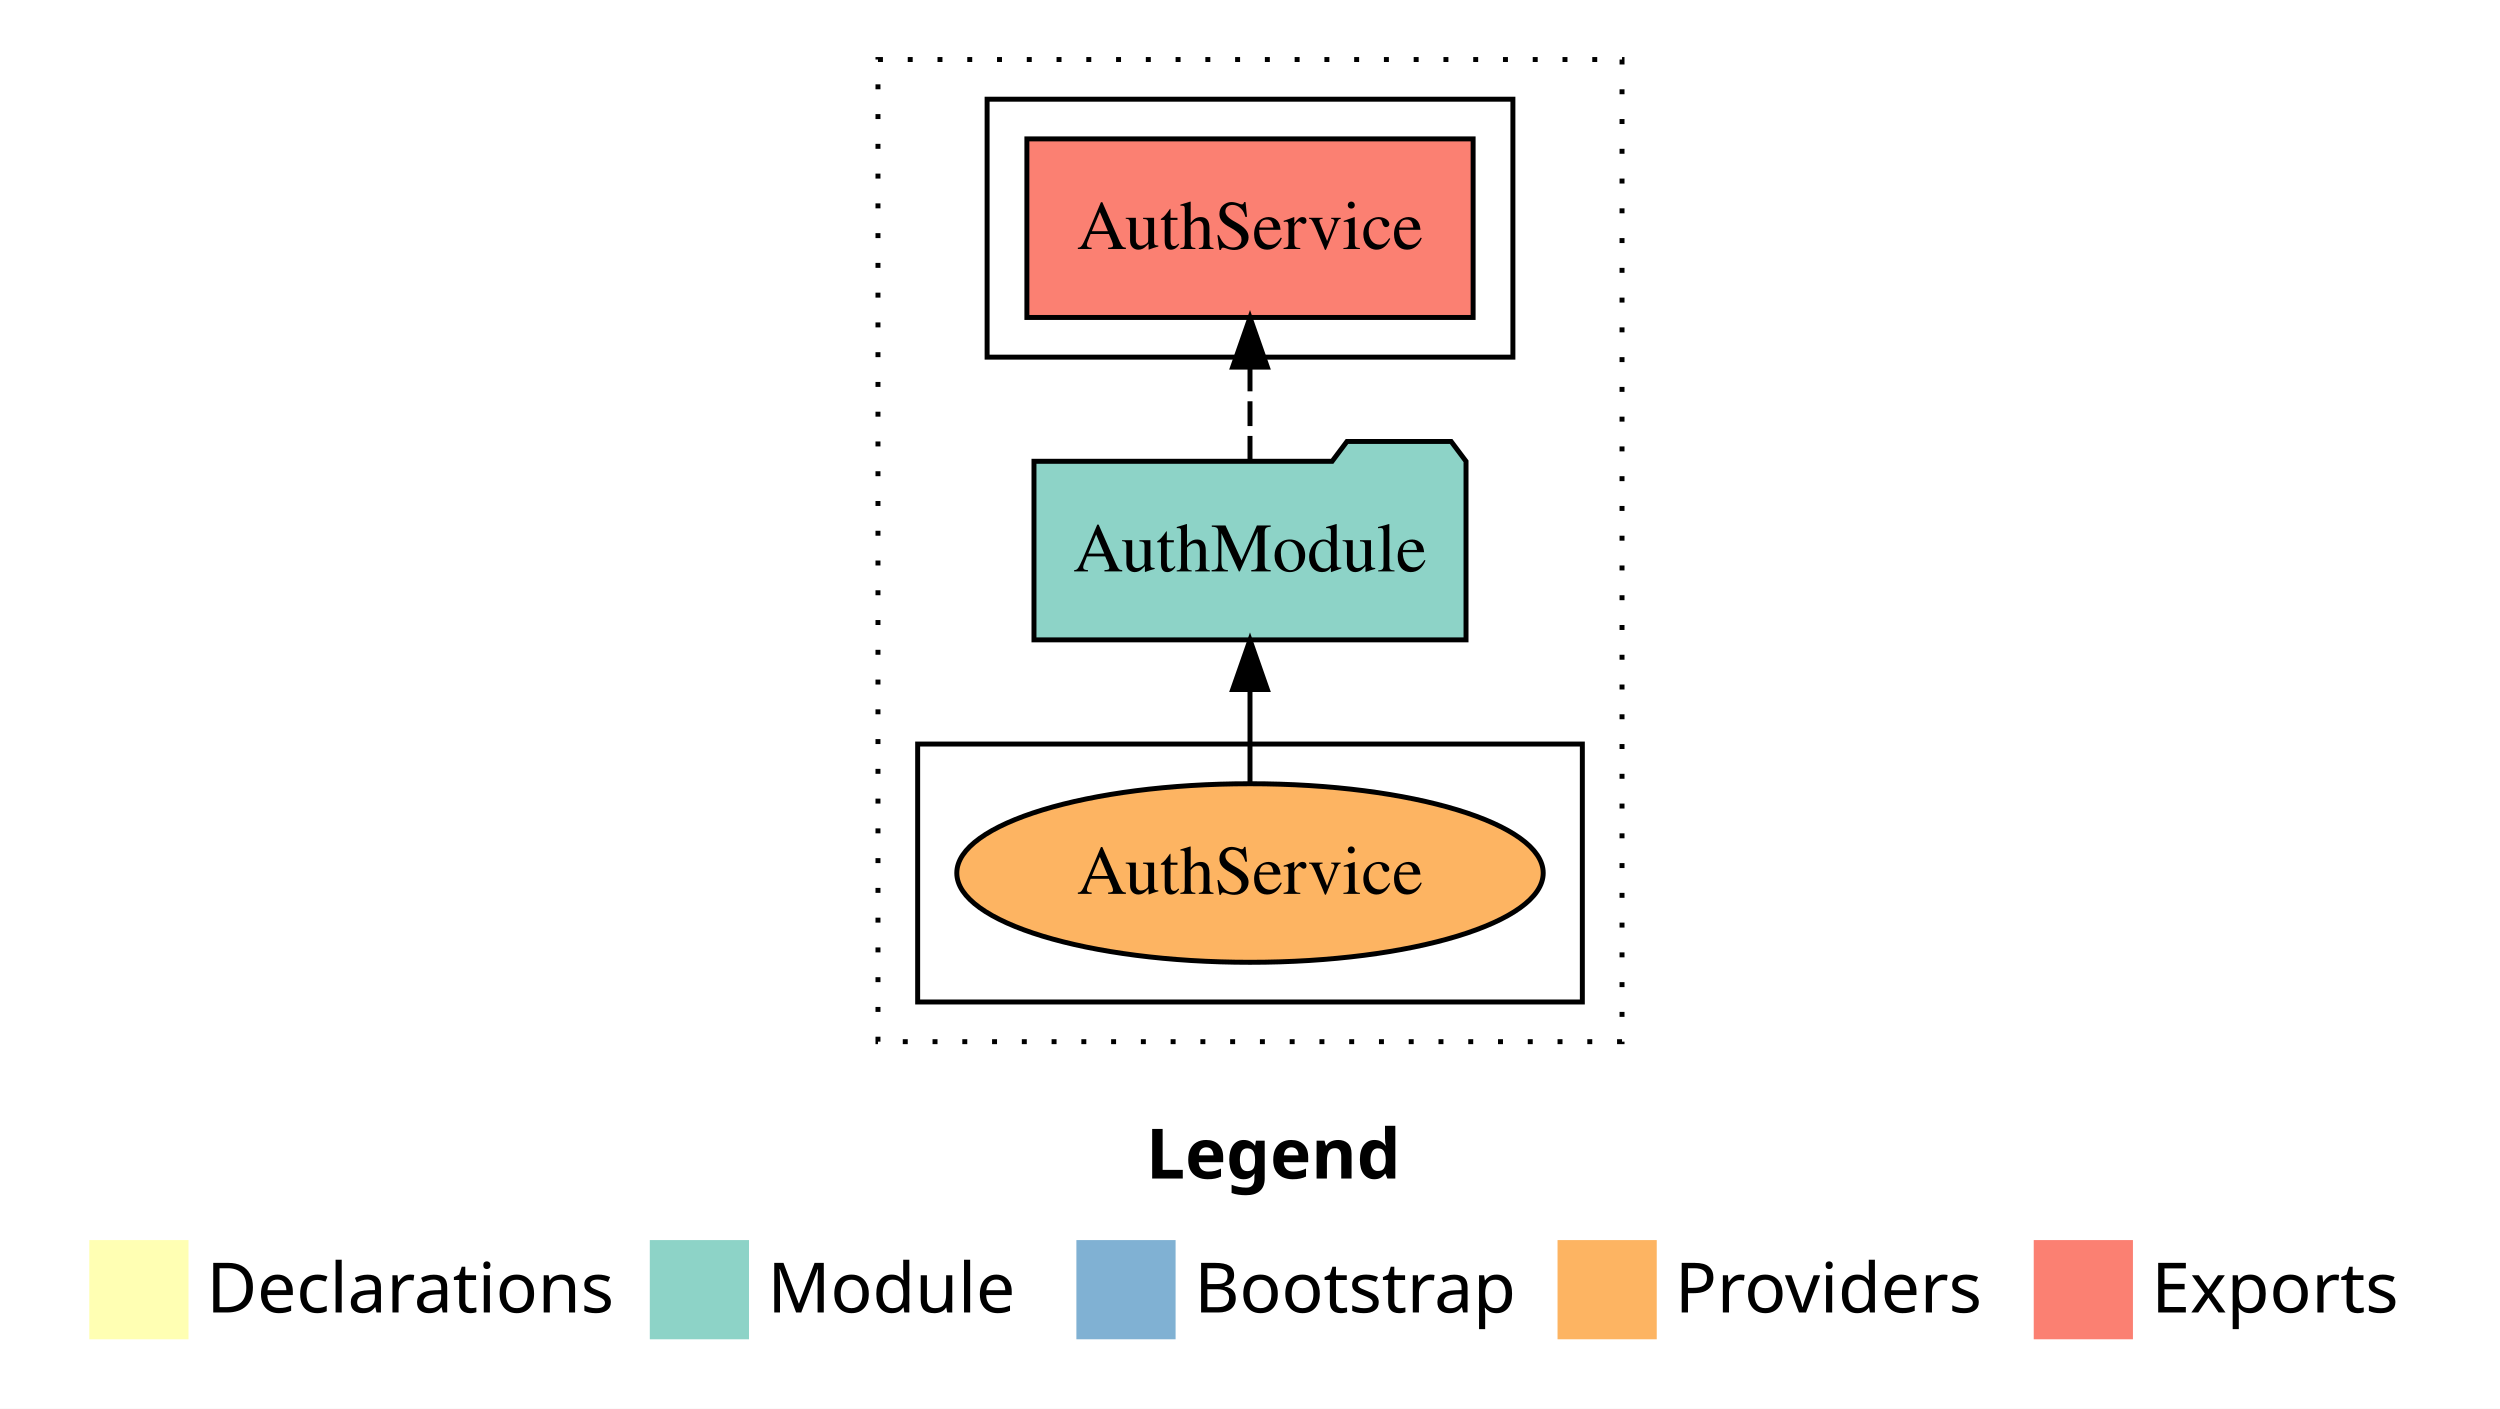
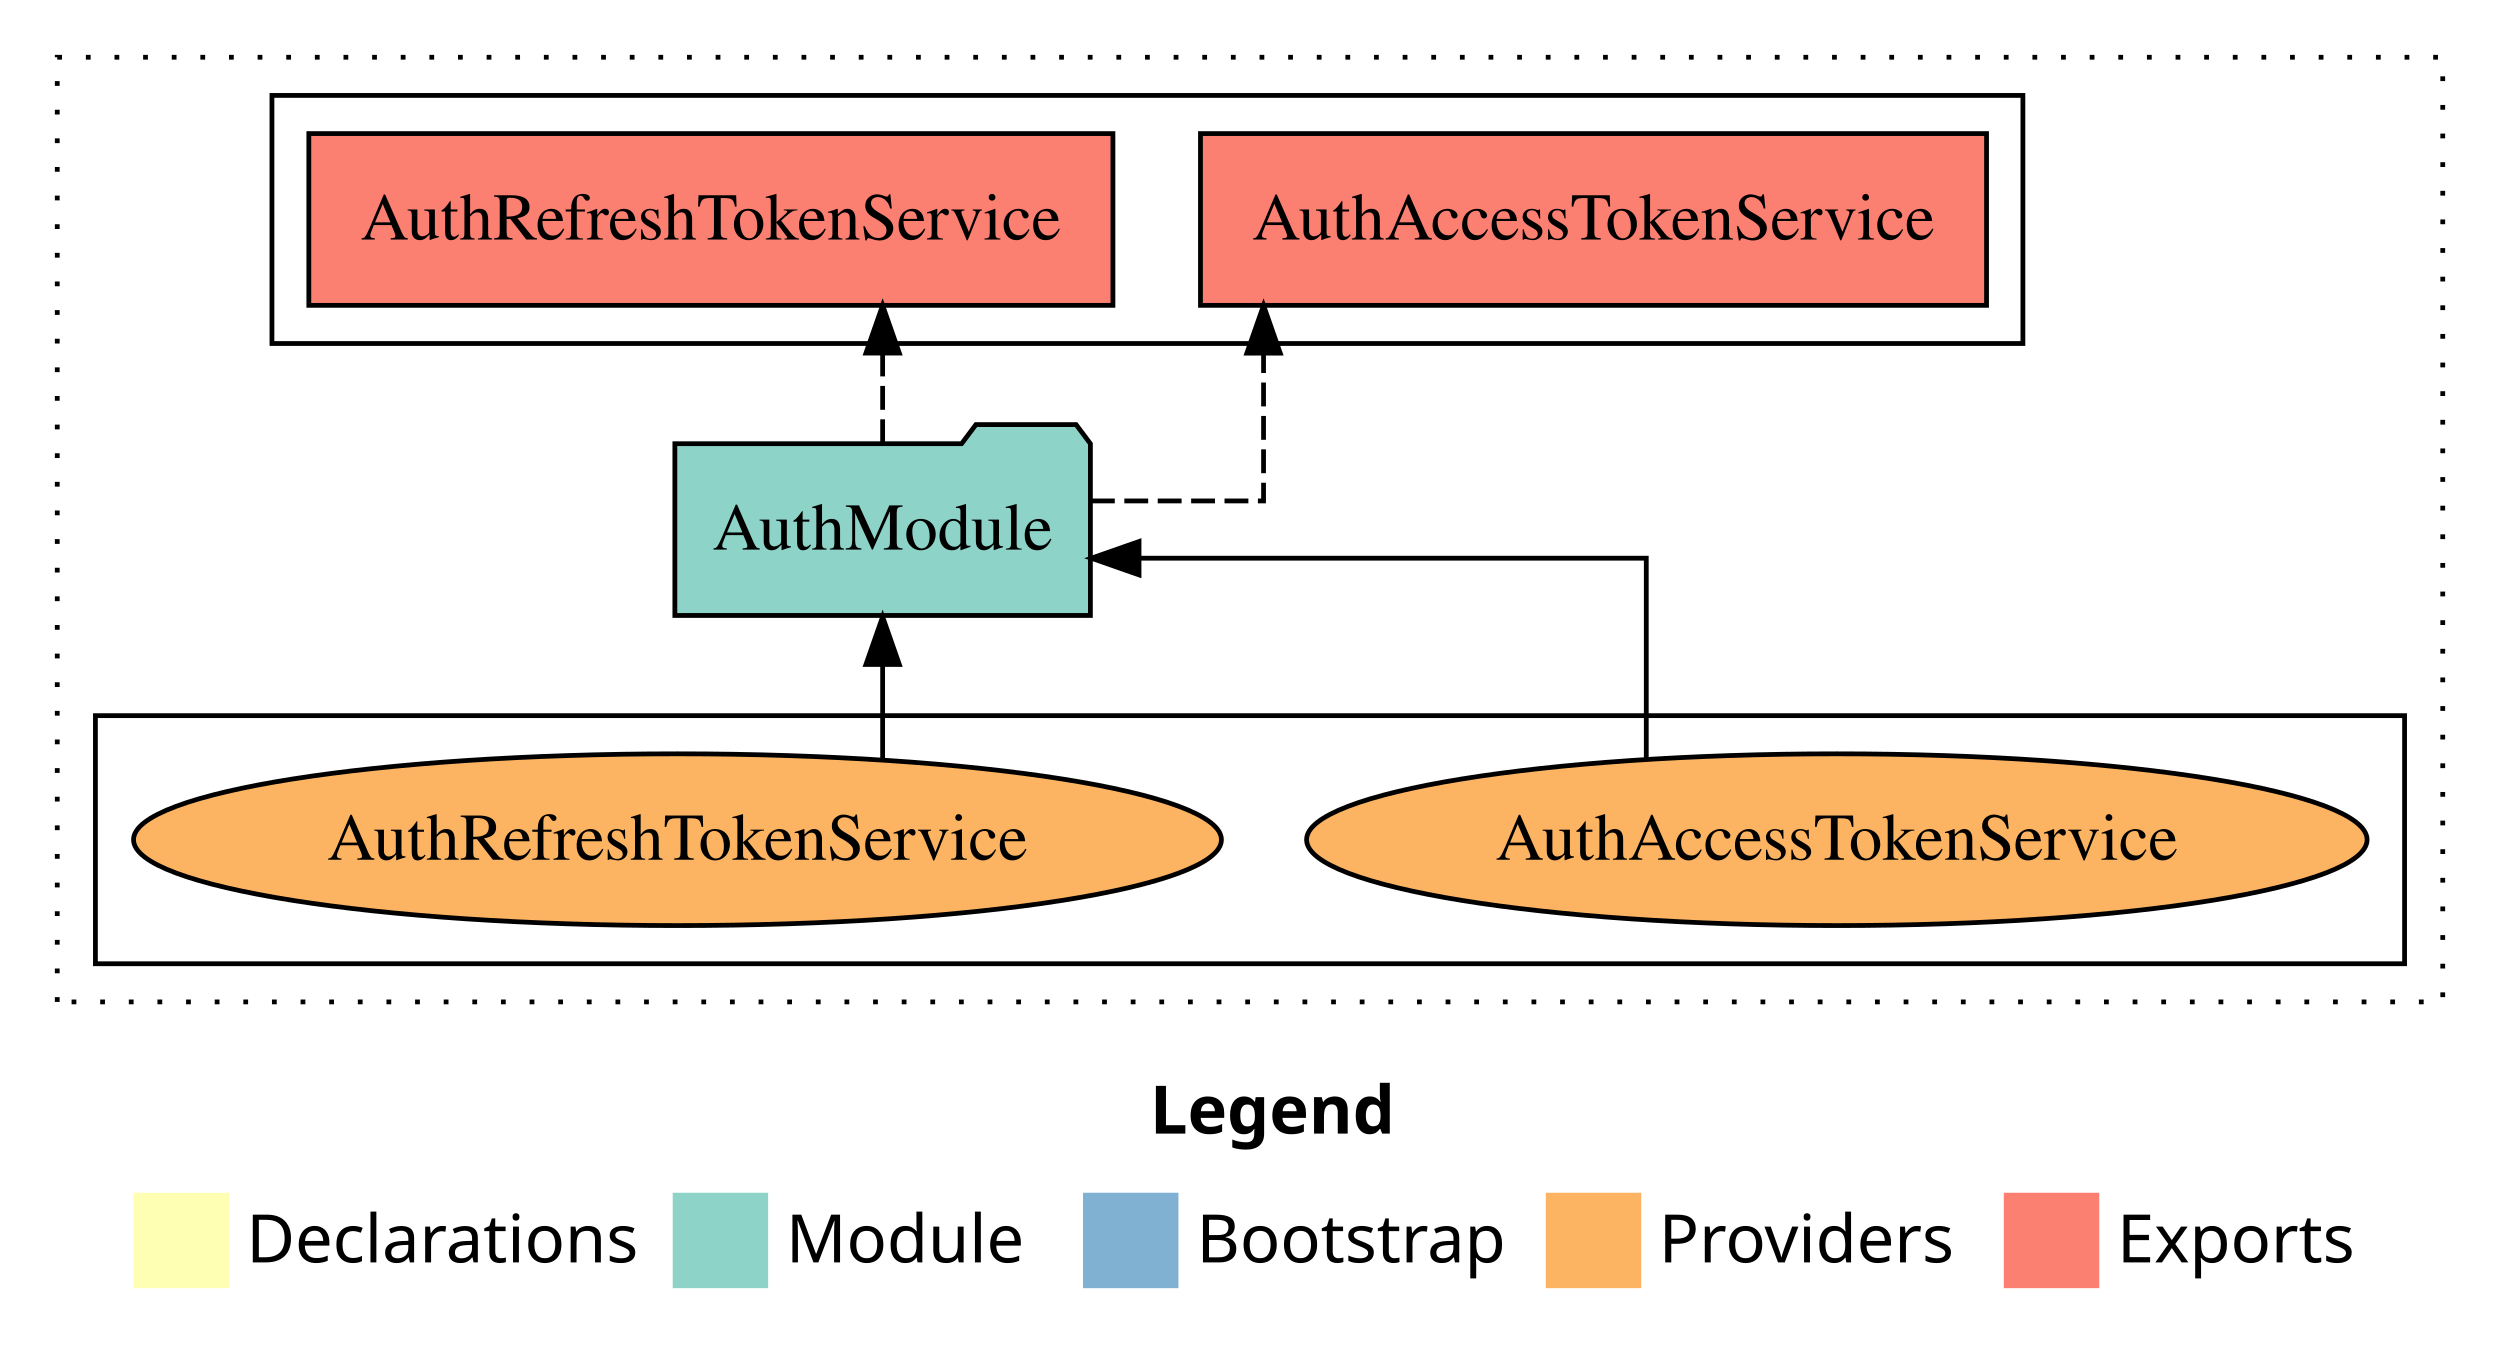
- <svg xmlns="http://www.w3.org/2000/svg" width="504pt" height="284pt" viewBox="0.00 0.00 504.00 284.00">
+ <svg xmlns="http://www.w3.org/2000/svg" width="524pt" height="284pt" viewBox="0.00 0.00 524.00 284.00">
  <g id="graph0" class="graph" transform="scale(1 1) rotate(0) translate(4 280)">
-     <polygon fill="white" stroke="transparent" points="-4,4 -4,-280 500,-280 500,4 -4,4" />
-     <text text-anchor="start" x="227.01" y="-42.4" font-family="Times-12" font-weight="bold" font-size="14.00">Legend</text>
-     <polygon fill="#ffffb3" stroke="transparent" points="14,-10 14,-30 34,-30 34,-10 14,-10" />
-     <text text-anchor="start" x="37.63" y="-15.4" font-family="Times-12" font-size="14.00">  Declarations</text>
-     <polygon fill="#8dd3c7" stroke="transparent" points="127,-10 127,-30 147,-30 147,-10 127,-10" />
-     <text text-anchor="start" x="150.73" y="-15.4" font-family="Times-12" font-size="14.00">  Module</text>
-     <polygon fill="#80b1d3" stroke="transparent" points="213,-10 213,-30 233,-30 233,-10 213,-10" />
-     <text text-anchor="start" x="236.78" y="-15.4" font-family="Times-12" font-size="14.00">  Bootstrap</text>
-     <polygon fill="#fdb462" stroke="transparent" points="310,-10 310,-30 330,-30 330,-10 310,-10" />
-     <text text-anchor="start" x="333.67" y="-15.4" font-family="Times-12" font-size="14.00">  Providers</text>
-     <polygon fill="#fb8072" stroke="transparent" points="406,-10 406,-30 426,-30 426,-10 406,-10" />
-     <text text-anchor="start" x="429.73" y="-15.4" font-family="Times-12" font-size="14.00">  Exports</text>
+     <polygon fill="white" stroke="transparent" points="-4,4 -4,-280 520,-280 520,4 -4,4" />
+     <text text-anchor="start" x="237.01" y="-42.4" font-family="Times-12" font-weight="bold" font-size="14.00">Legend</text>
+     <polygon fill="#ffffb3" stroke="transparent" points="24,-10 24,-30 44,-30 44,-10 24,-10" />
+     <text text-anchor="start" x="47.63" y="-15.4" font-family="Times-12" font-size="14.00">  Declarations</text>
+     <polygon fill="#8dd3c7" stroke="transparent" points="137,-10 137,-30 157,-30 157,-10 137,-10" />
+     <text text-anchor="start" x="160.73" y="-15.4" font-family="Times-12" font-size="14.00">  Module</text>
+     <polygon fill="#80b1d3" stroke="transparent" points="223,-10 223,-30 243,-30 243,-10 223,-10" />
+     <text text-anchor="start" x="246.78" y="-15.4" font-family="Times-12" font-size="14.00">  Bootstrap</text>
+     <polygon fill="#fdb462" stroke="transparent" points="320,-10 320,-30 340,-30 340,-10 320,-10" />
+     <text text-anchor="start" x="343.67" y="-15.4" font-family="Times-12" font-size="14.00">  Providers</text>
+     <polygon fill="#fb8072" stroke="transparent" points="416,-10 416,-30 436,-30 436,-10 416,-10" />
+     <text text-anchor="start" x="439.73" y="-15.4" font-family="Times-12" font-size="14.00">  Exports</text>
    <g id="clust1" class="cluster">
-       <polygon fill="none" stroke="black" stroke-dasharray="1,5" points="173,-70 173,-268 323,-268 323,-70 173,-70" />
+       <polygon fill="none" stroke="black" stroke-dasharray="1,5" points="8,-70 8,-268 508,-268 508,-70 8,-70" />
+     </g>
+     <g id="clust4" class="cluster">
+       <polygon fill="none" stroke="black" points="53,-208 53,-260 420,-260 420,-208 53,-208" />
    </g>
    <g id="clust6" class="cluster">
-       <polygon fill="none" stroke="black" points="181,-78 181,-130 315,-130 315,-78 181,-78" />
-     </g>
-     <g id="clust4" class="cluster">
-       <polygon fill="none" stroke="black" points="195,-208 195,-260 301,-260 301,-208 195,-208" />
+       <polygon fill="none" stroke="black" points="16,-78 16,-130 500,-130 500,-78 16,-78" />
    </g>
    <g id="node1" class="node">
-       <polygon fill="#fb8072" stroke="black" points="292.98,-252 203.02,-252 203.02,-216 292.98,-216 292.98,-252" />
-       <text text-anchor="middle" x="248" y="-229.8" font-family="Times,serif" font-size="14.00">AuthService </text>
+       <polygon fill="#fb8072" stroke="black" points="412.38,-252 247.62,-252 247.62,-216 412.38,-216 412.38,-252" />
+       <text text-anchor="middle" x="330" y="-229.8" font-family="Times,serif" font-size="14.00">AuthAccessTokenService </text>
    </g>
    <g id="node2" class="node">
-       <polygon fill="#8dd3c7" stroke="black" points="291.55,-187 288.55,-191 267.55,-191 264.55,-187 204.45,-187 204.45,-151 291.55,-151 291.55,-187" />
-       <text text-anchor="middle" x="248" y="-164.8" font-family="Times,serif" font-size="14.00">AuthModule</text>
+       <polygon fill="#fb8072" stroke="black" points="229.27,-252 60.73,-252 60.73,-216 229.27,-216 229.27,-252" />
+       <text text-anchor="middle" x="145" y="-229.8" font-family="Times,serif" font-size="14.00">AuthRefreshTokenService </text>
+     </g>
+     <g id="node3" class="node">
+       <polygon fill="#8dd3c7" stroke="black" points="224.55,-187 221.55,-191 200.55,-191 197.55,-187 137.45,-187 137.45,-151 224.55,-151 224.55,-187" />
+       <text text-anchor="middle" x="181" y="-164.8" font-family="Times,serif" font-size="14.00">AuthModule</text>
    </g>
    <g id="edge1" class="edge">
-       <path fill="none" stroke="black" stroke-dasharray="5,2" d="M248,-187.11C248,-187.11 248,-205.99 248,-205.99" />
-       <polygon fill="black" stroke="black" points="244.5,-205.99 248,-215.99 251.5,-205.99 244.5,-205.99" />
-     </g>
-     <g id="node3" class="node">
-       <ellipse fill="#fdb462" stroke="black" cx="248" cy="-104" rx="59.11" ry="18" />
-       <text text-anchor="middle" x="248" y="-99.8" font-family="Times,serif" font-size="14.00">AuthService</text>
+       <path fill="none" stroke="black" stroke-dasharray="5,2" d="M224.66,-175C243.3,-175 260.84,-175 260.84,-175 260.84,-175 260.84,-205.98 260.84,-205.98" />
+       <polygon fill="black" stroke="black" points="257.34,-205.98 260.84,-215.98 264.34,-205.98 257.34,-205.98" />
    </g>
    <g id="edge2" class="edge">
-       <path fill="none" stroke="black" d="M248,-122.11C248,-122.11 248,-140.99 248,-140.99" />
-       <polygon fill="black" stroke="black" points="244.5,-140.99 248,-150.99 251.5,-140.99 244.5,-140.99" />
+       <path fill="none" stroke="black" stroke-dasharray="5,2" d="M181,-187.11C181,-187.11 181,-205.99 181,-205.99" />
+       <polygon fill="black" stroke="black" points="177.5,-205.99 181,-215.99 184.5,-205.99 177.5,-205.99" />
+     </g>
+     <g id="node4" class="node">
+       <ellipse fill="#fdb462" stroke="black" cx="381" cy="-104" rx="111.14" ry="18" />
+       <text text-anchor="middle" x="381" y="-99.8" font-family="Times,serif" font-size="14.00">AuthAccessTokenService</text>
+     </g>
+     <g id="edge3" class="edge">
+       <path fill="none" stroke="black" d="M341.06,-121.07C341.06,-138.49 341.06,-163 341.06,-163 341.06,-163 234.74,-163 234.74,-163" />
+       <polygon fill="black" stroke="black" points="234.74,-159.5 224.74,-163 234.74,-166.5 234.74,-159.5" />
+     </g>
+     <g id="node5" class="node">
+       <ellipse fill="#fdb462" stroke="black" cx="138" cy="-104" rx="114.01" ry="18" />
+       <text text-anchor="middle" x="138" y="-99.8" font-family="Times,serif" font-size="14.00">AuthRefreshTokenService</text>
+     </g>
+     <g id="edge4" class="edge">
+       <path fill="none" stroke="black" d="M181,-120.74C181,-120.74 181,-140.72 181,-140.72" />
+       <polygon fill="black" stroke="black" points="177.5,-140.72 181,-150.72 184.5,-140.72 177.5,-140.72" />
    </g>
  </g>
</svg>
